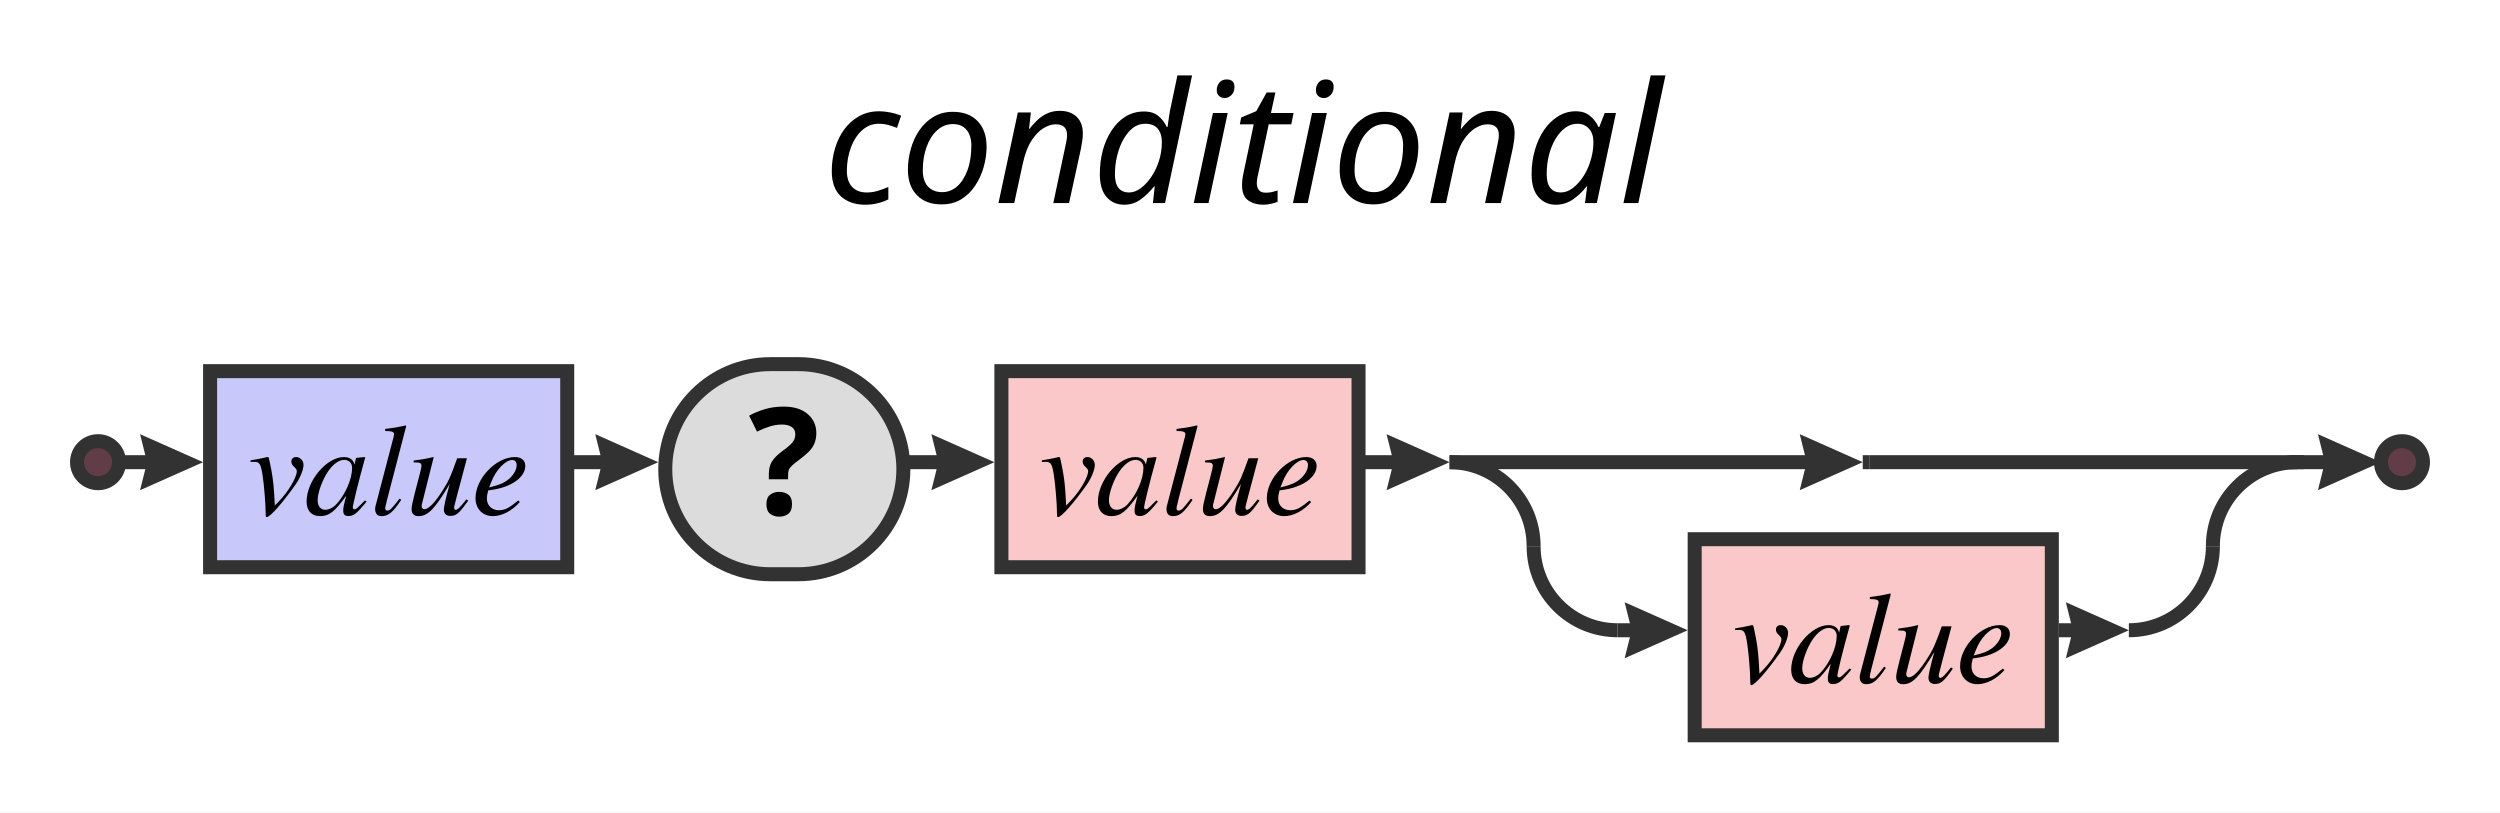
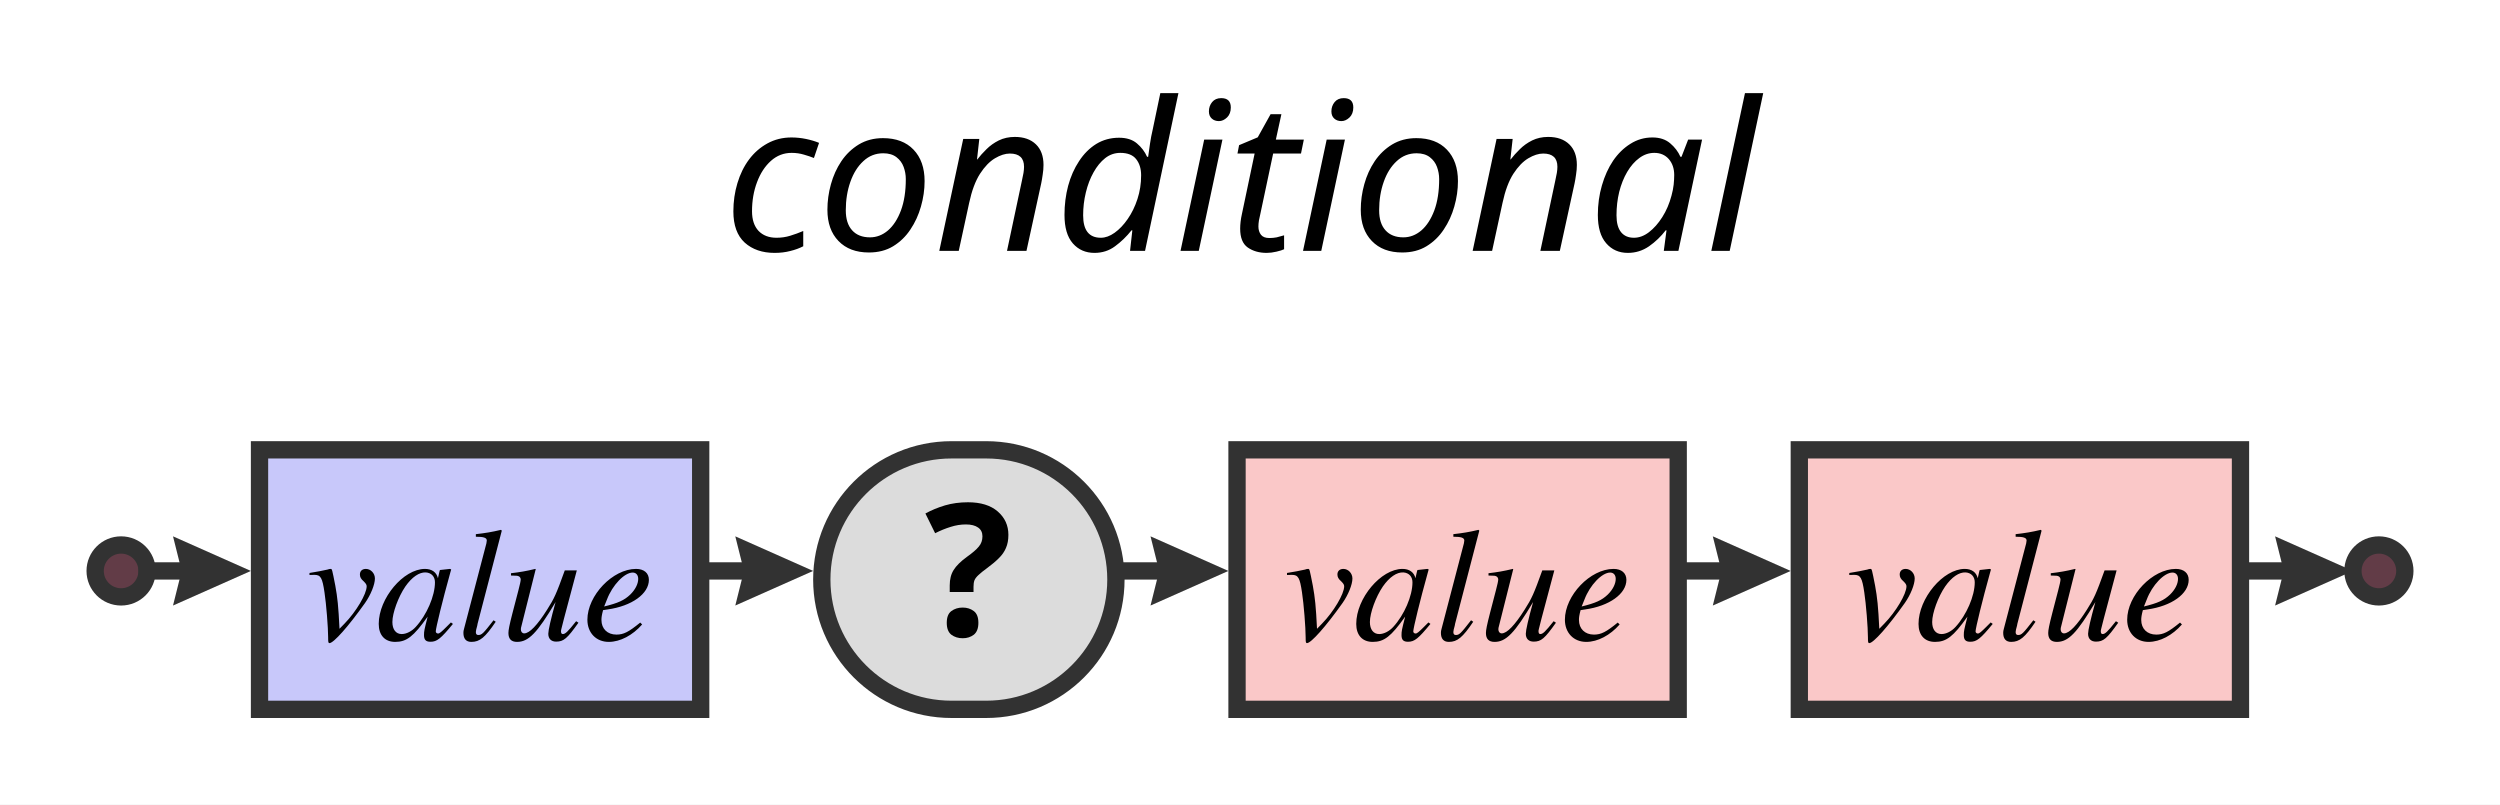
- <svg xmlns="http://www.w3.org/2000/svg" xml:space="preserve" width="357" height="116" version="1.1">
+ <svg xmlns="http://www.w3.org/2000/svg" xml:space="preserve" width="289" height="93" version="1.1">
  <style type="text/css">

- .hash_font {fill:#000000; text-anchor:middle;
-     font-family:Times; font-size:14pt; font-weight:normal; font-style:italic;}
+ .token_font {fill:#000000; text-anchor:middle;
+     font-family:Sans; font-size:16pt; font-weight:bold; font-style:normal;}
.space_font {fill:#000000; text-anchor:middle;
    font-family:Sans; font-size:10pt; font-weight:normal; font-style:normal;}
+ .non-terminal_font {fill:#000000; text-anchor:middle;
+     font-family:Times; font-size:14pt; font-weight:normal; font-style:italic;}
+ .definitive_font {fill:#000000; text-anchor:middle;
+     font-family:Times; font-size:14pt; font-weight:normal; font-style:italic;}
.charclass_font {fill:#000000; text-anchor:middle;
    font-family:Sans; font-size:16pt; font-weight:bold; font-style:normal;}
- .title_font {fill:#000000; text-anchor:middle;
-     font-family:Sans; font-size:18pt; font-weight:normal; font-style:italic;}
- .non-terminal_font {fill:#000000; text-anchor:middle;
+ .hash_font {fill:#000000; text-anchor:middle;
    font-family:Times; font-size:14pt; font-weight:normal; font-style:italic;}
.negative_font {fill:#000000; text-anchor:middle;
    font-family:Times; font-size:14pt; font-weight:normal; font-style:italic;}
- .token_font {fill:#000000; text-anchor:middle;
-     font-family:Sans; font-size:16pt; font-weight:bold; font-style:normal;}
- .definitive_font {fill:#000000; text-anchor:middle;
-     font-family:Times; font-size:14pt; font-weight:normal; font-style:italic;}
+ .title_font {fill:#000000; text-anchor:middle;
+     font-family:Sans; font-size:18pt; font-weight:normal; font-style:italic;}
.label {fill:#000;
  text-anchor:middle;
  font-size:16pt; font-weight:bold; font-family:Sans;}
.link {fill: #0D47A1;}
.link:hover {fill: #0D47A1; text-decoration:underline;}
.link:visited {fill: #4A148C;}

</style>
  <defs>
    <marker id="arrow" markerWidth="5" markerHeight="4" refX="2.5" refY="2" orient="auto" markerUnits="strokeWidth">
      <path d="M0,0 L0.5,2 L0,4 L4.5,2 z" fill="#323232" />
    </marker>
  </defs>
  <rect width="100%" height="100%" fill="white" />
-   <circle cx="14.0" cy="66.0" r="3.0" stroke-width="2" fill="#623C47" stroke="#323232" />
-   <rect x="30.0" y="53.0" width="51.0" height="28.0" stroke-width="2" fill="#C8C8FA" stroke="#323232" />
-   <text class="negative_font" x="55.5" y="73.5">value</text>
-   <path d="M110.0,82.0 A15.0,15.0 0 0,1 110.0,52.0 H114.0 A15.0,15.0 0 0,1 114.0,82.0 z" stroke-width="2" fill="#DCDCDC" stroke="#323232" />
+   <circle cx="14.0" cy="66.0" r="3.0" fill="#623C47" stroke="#323232" stroke-width="2" />
+   <rect x="30.0" y="52.0" width="51.0" height="30.0" fill="#C8C8FA" stroke="#323232" stroke-width="2" />
+   <text class="negative_font" x="55.5" y="74.0">value</text>
+   <path d="M110.0,82.0 A15.0,15.0 0 0,1 110.0,52.0 H114.0 A15.0,15.0 0 0,1 114.0,82.0 z" fill="#DCDCDC" stroke="#323232" stroke-width="2" />
  <text class="token_font" x="112.0" y="73.5">?</text>
-   <line x1="81.0" y1="66.0" x2="90.0" y2="66.0" stroke-width="2" stroke="#323232" marker-end="url(#arrow)" />
-   <rect x="143.0" y="53.0" width="51.0" height="28.0" stroke-width="2" fill="#FAC8C8" stroke="#323232" />
-   <text class="definitive_font" x="168.5" y="73.5">value</text>
-   <line x1="129.0" y1="66.0" x2="138.0" y2="66.0" stroke-width="2" stroke="#323232" marker-end="url(#arrow)" />
-   <line x1="266.0" y1="66.0" x2="267.0" y2="66.0" stroke-width="2" stroke="#323232" />
-   <rect x="242.0" y="77.0" width="51.0" height="28.0" stroke-width="2" fill="#FAC8C8" stroke="#323232" />
-   <text class="definitive_font" x="267.5" y="97.5">value</text>
-   <line x1="207.0" y1="66.0" x2="262.0" y2="66.0" stroke-width="2" stroke="#323232" marker-end="url(#arrow)" />
-   <line x1="267.0" y1="66.0" x2="329.0" y2="66.0" stroke-width="2" stroke="#323232" />
-   <path d="M219.0,78.0 A12.0,12.0 0 0,0 207.0,66.0" stroke-width="2" fill="none" stroke="#323232" />
-   <line x1="231.0" y1="90.0" x2="237.0" y2="90.0" stroke-width="2" stroke="#323232" marker-end="url(#arrow)" />
-   <line x1="294.0" y1="90.0" x2="300.0" y2="90.0" stroke-width="2" stroke="#323232" marker-end="url(#arrow)" />
-   <path d="M219.0,78.0 A12.0,12.0 0 0,0 231.0,90.0" stroke-width="2" fill="none" stroke="#323232" />
-   <path d="M304.0,90.0 A12.0,12.0 0 0,0 316.0,78.0" stroke-width="2" fill="none" stroke="#323232" />
-   <path d="M328.0,66.0 A12.0,12.0 0 0,0 316.0,78.0" stroke-width="2" fill="none" stroke="#323232" />
-   <line x1="219.0" y1="78.0" x2="219.0" y2="78.0" stroke-width="2" stroke="#323232" />
-   <line x1="316.0" y1="78.0" x2="316.0" y2="78.0" stroke-width="2" stroke="#323232" />
-   <line x1="194.0" y1="66.0" x2="203.0" y2="66.0" stroke-width="2" stroke="#323232" marker-end="url(#arrow)" />
-   <line x1="16.0" y1="66.0" x2="25.0" y2="66.0" stroke-width="2" stroke="#323232" marker-end="url(#arrow)" />
-   <circle cx="343.0" cy="66.0" r="3.0" stroke-width="2" fill="#623C47" stroke="#323232" />
-   <line x1="327.0" y1="66.0" x2="336.0" y2="66.0" stroke-width="2" stroke="#323232" marker-end="url(#arrow)" />
-   <text class="title_font" x="177.5" y="29.0">conditional</text>
+   <line x1="81.0" y1="66.0" x2="90.0" y2="66.0" stroke="#323232" stroke-width="2" marker-end="url(#arrow)" />
+   <rect x="143.0" y="52.0" width="51.0" height="30.0" fill="#FAC8C8" stroke="#323232" stroke-width="2" />
+   <text class="definitive_font" x="168.5" y="74.0">value</text>
+   <line x1="129.0" y1="66.0" x2="138.0" y2="66.0" stroke="#323232" stroke-width="2" marker-end="url(#arrow)" />
+   <rect x="208.0" y="52.0" width="51.0" height="30.0" fill="#FAC8C8" stroke="#323232" stroke-width="2" />
+   <text class="definitive_font" x="233.5" y="74.0">value</text>
+   <line x1="194.0" y1="66.0" x2="203.0" y2="66.0" stroke="#323232" stroke-width="2" marker-end="url(#arrow)" />
+   <line x1="16.0" y1="66.0" x2="25.0" y2="66.0" stroke="#323232" stroke-width="2" marker-end="url(#arrow)" />
+   <circle cx="275.0" cy="66.0" r="3.0" fill="#623C47" stroke="#323232" stroke-width="2" />
+   <line x1="259.0" y1="66.0" x2="268.0" y2="66.0" stroke="#323232" stroke-width="2" marker-end="url(#arrow)" />
+   <text class="title_font" x="143.5" y="29.0">conditional</text>
</svg>
